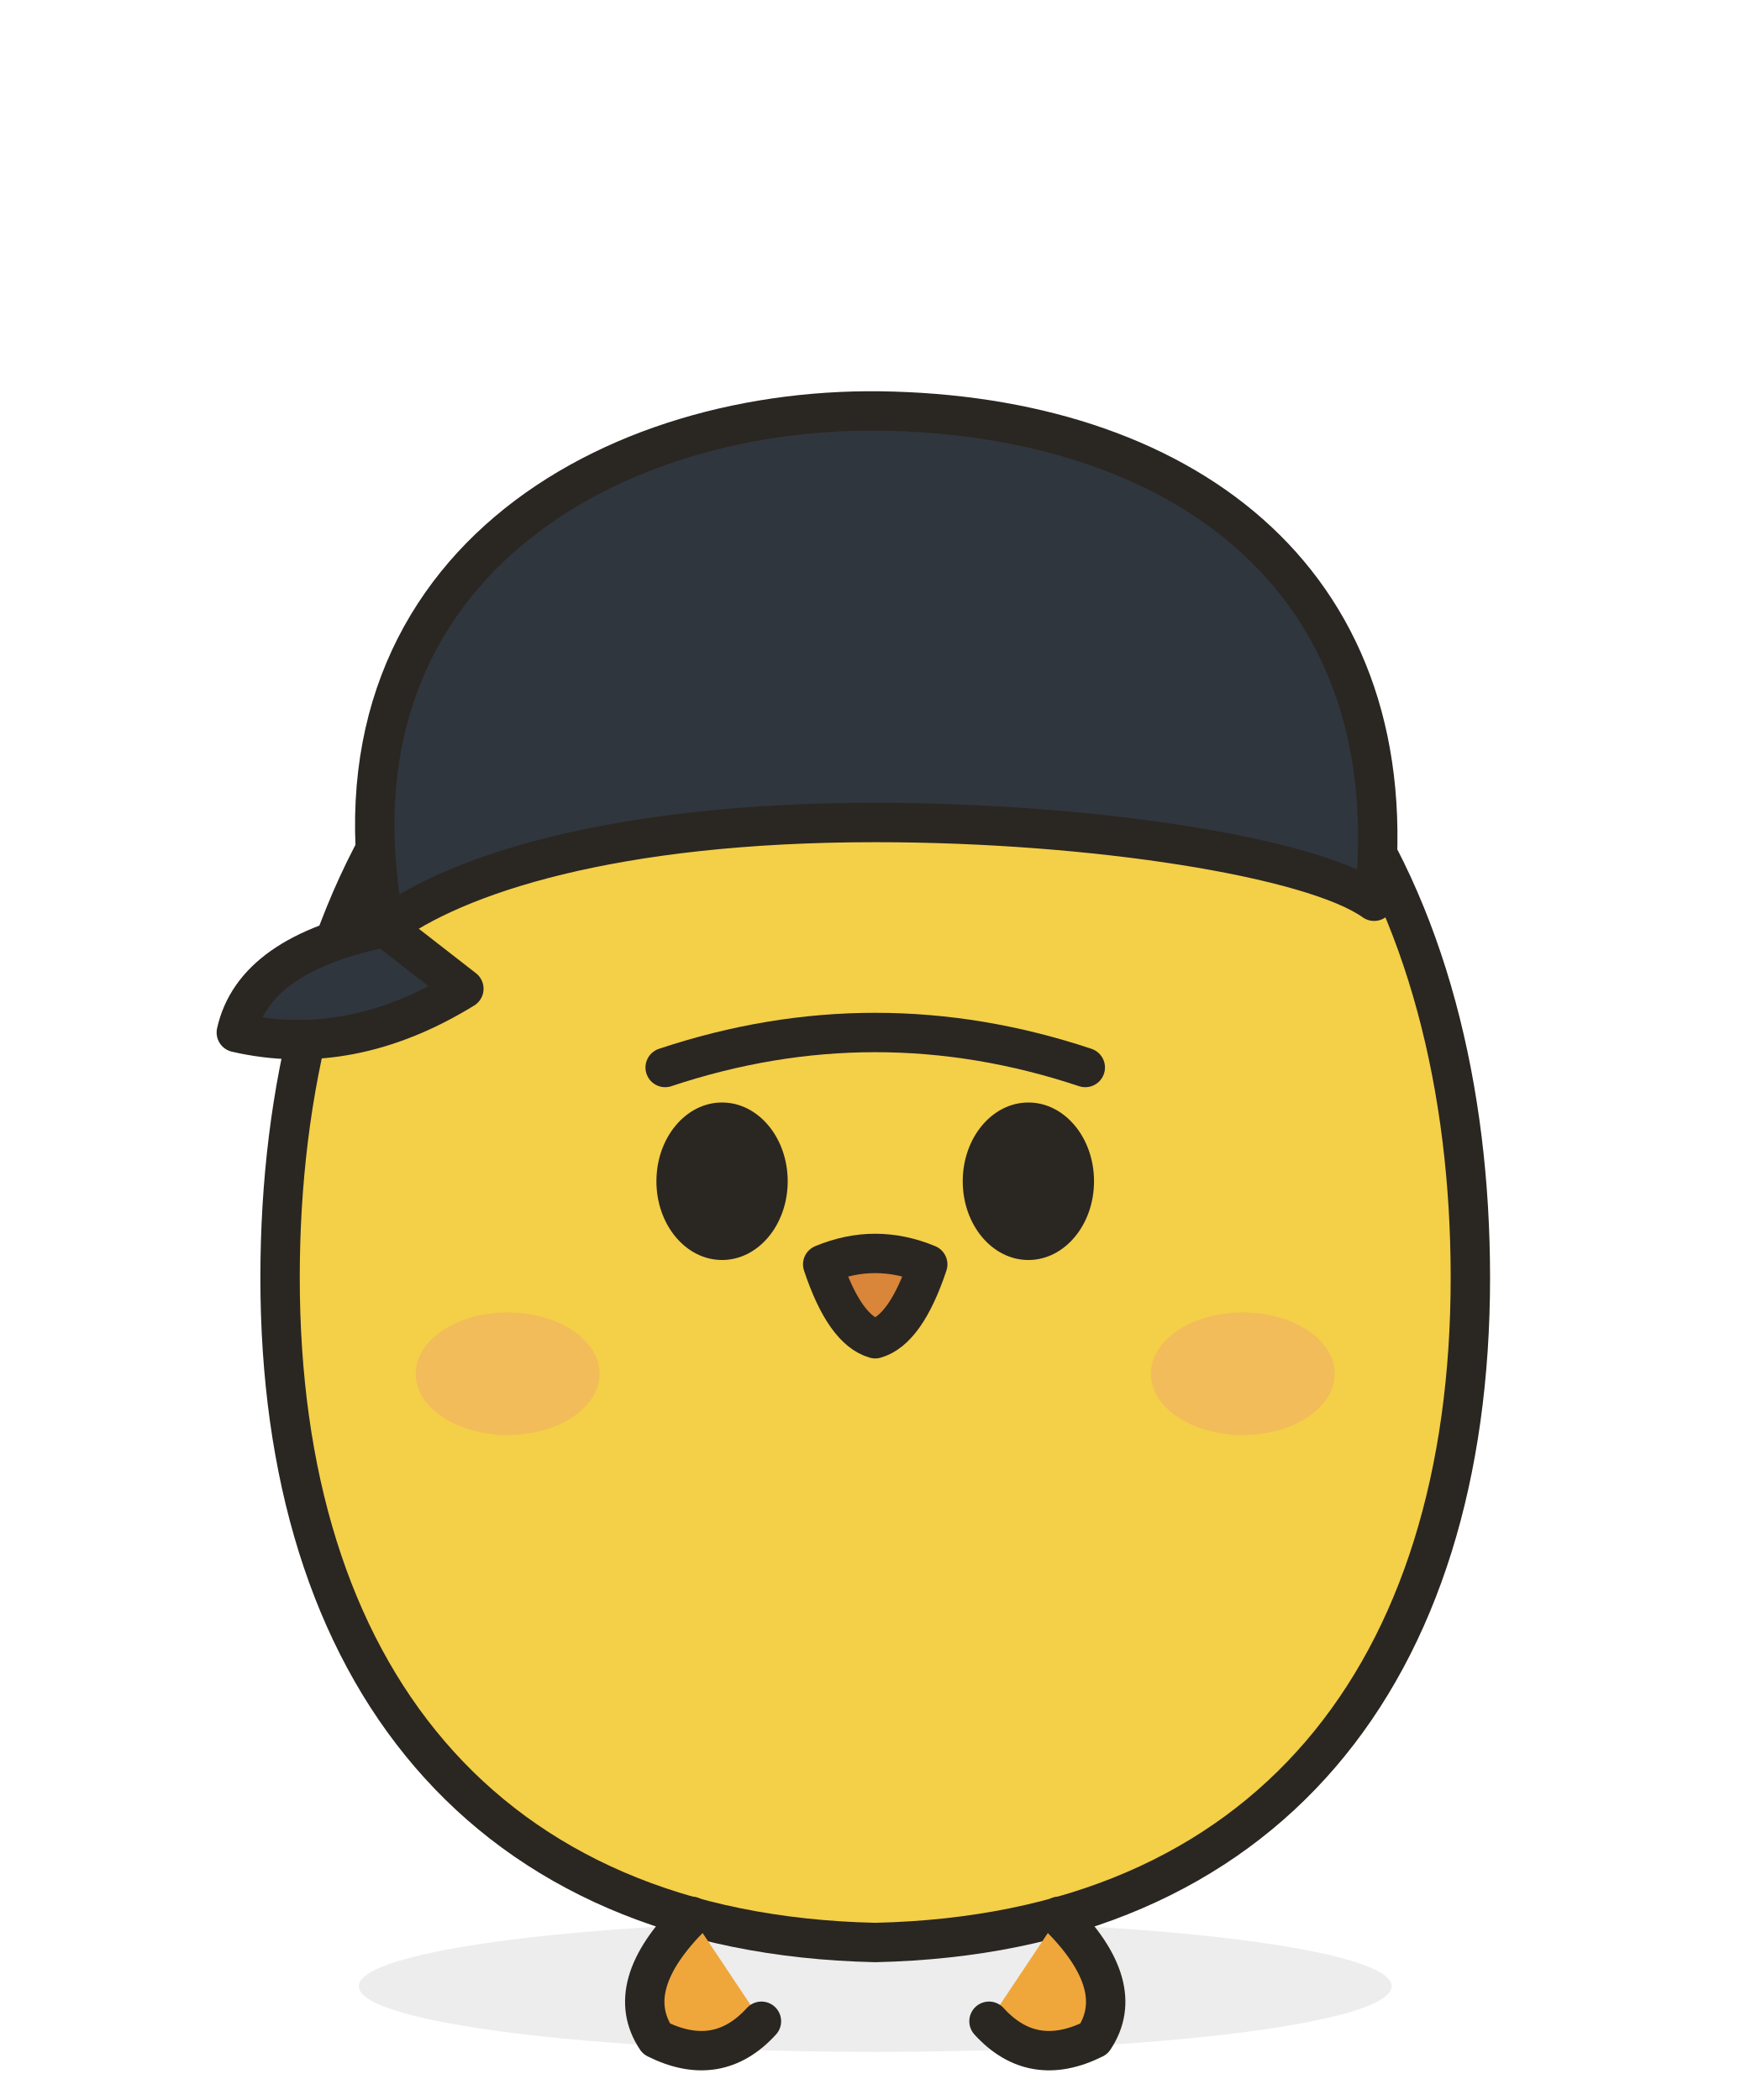
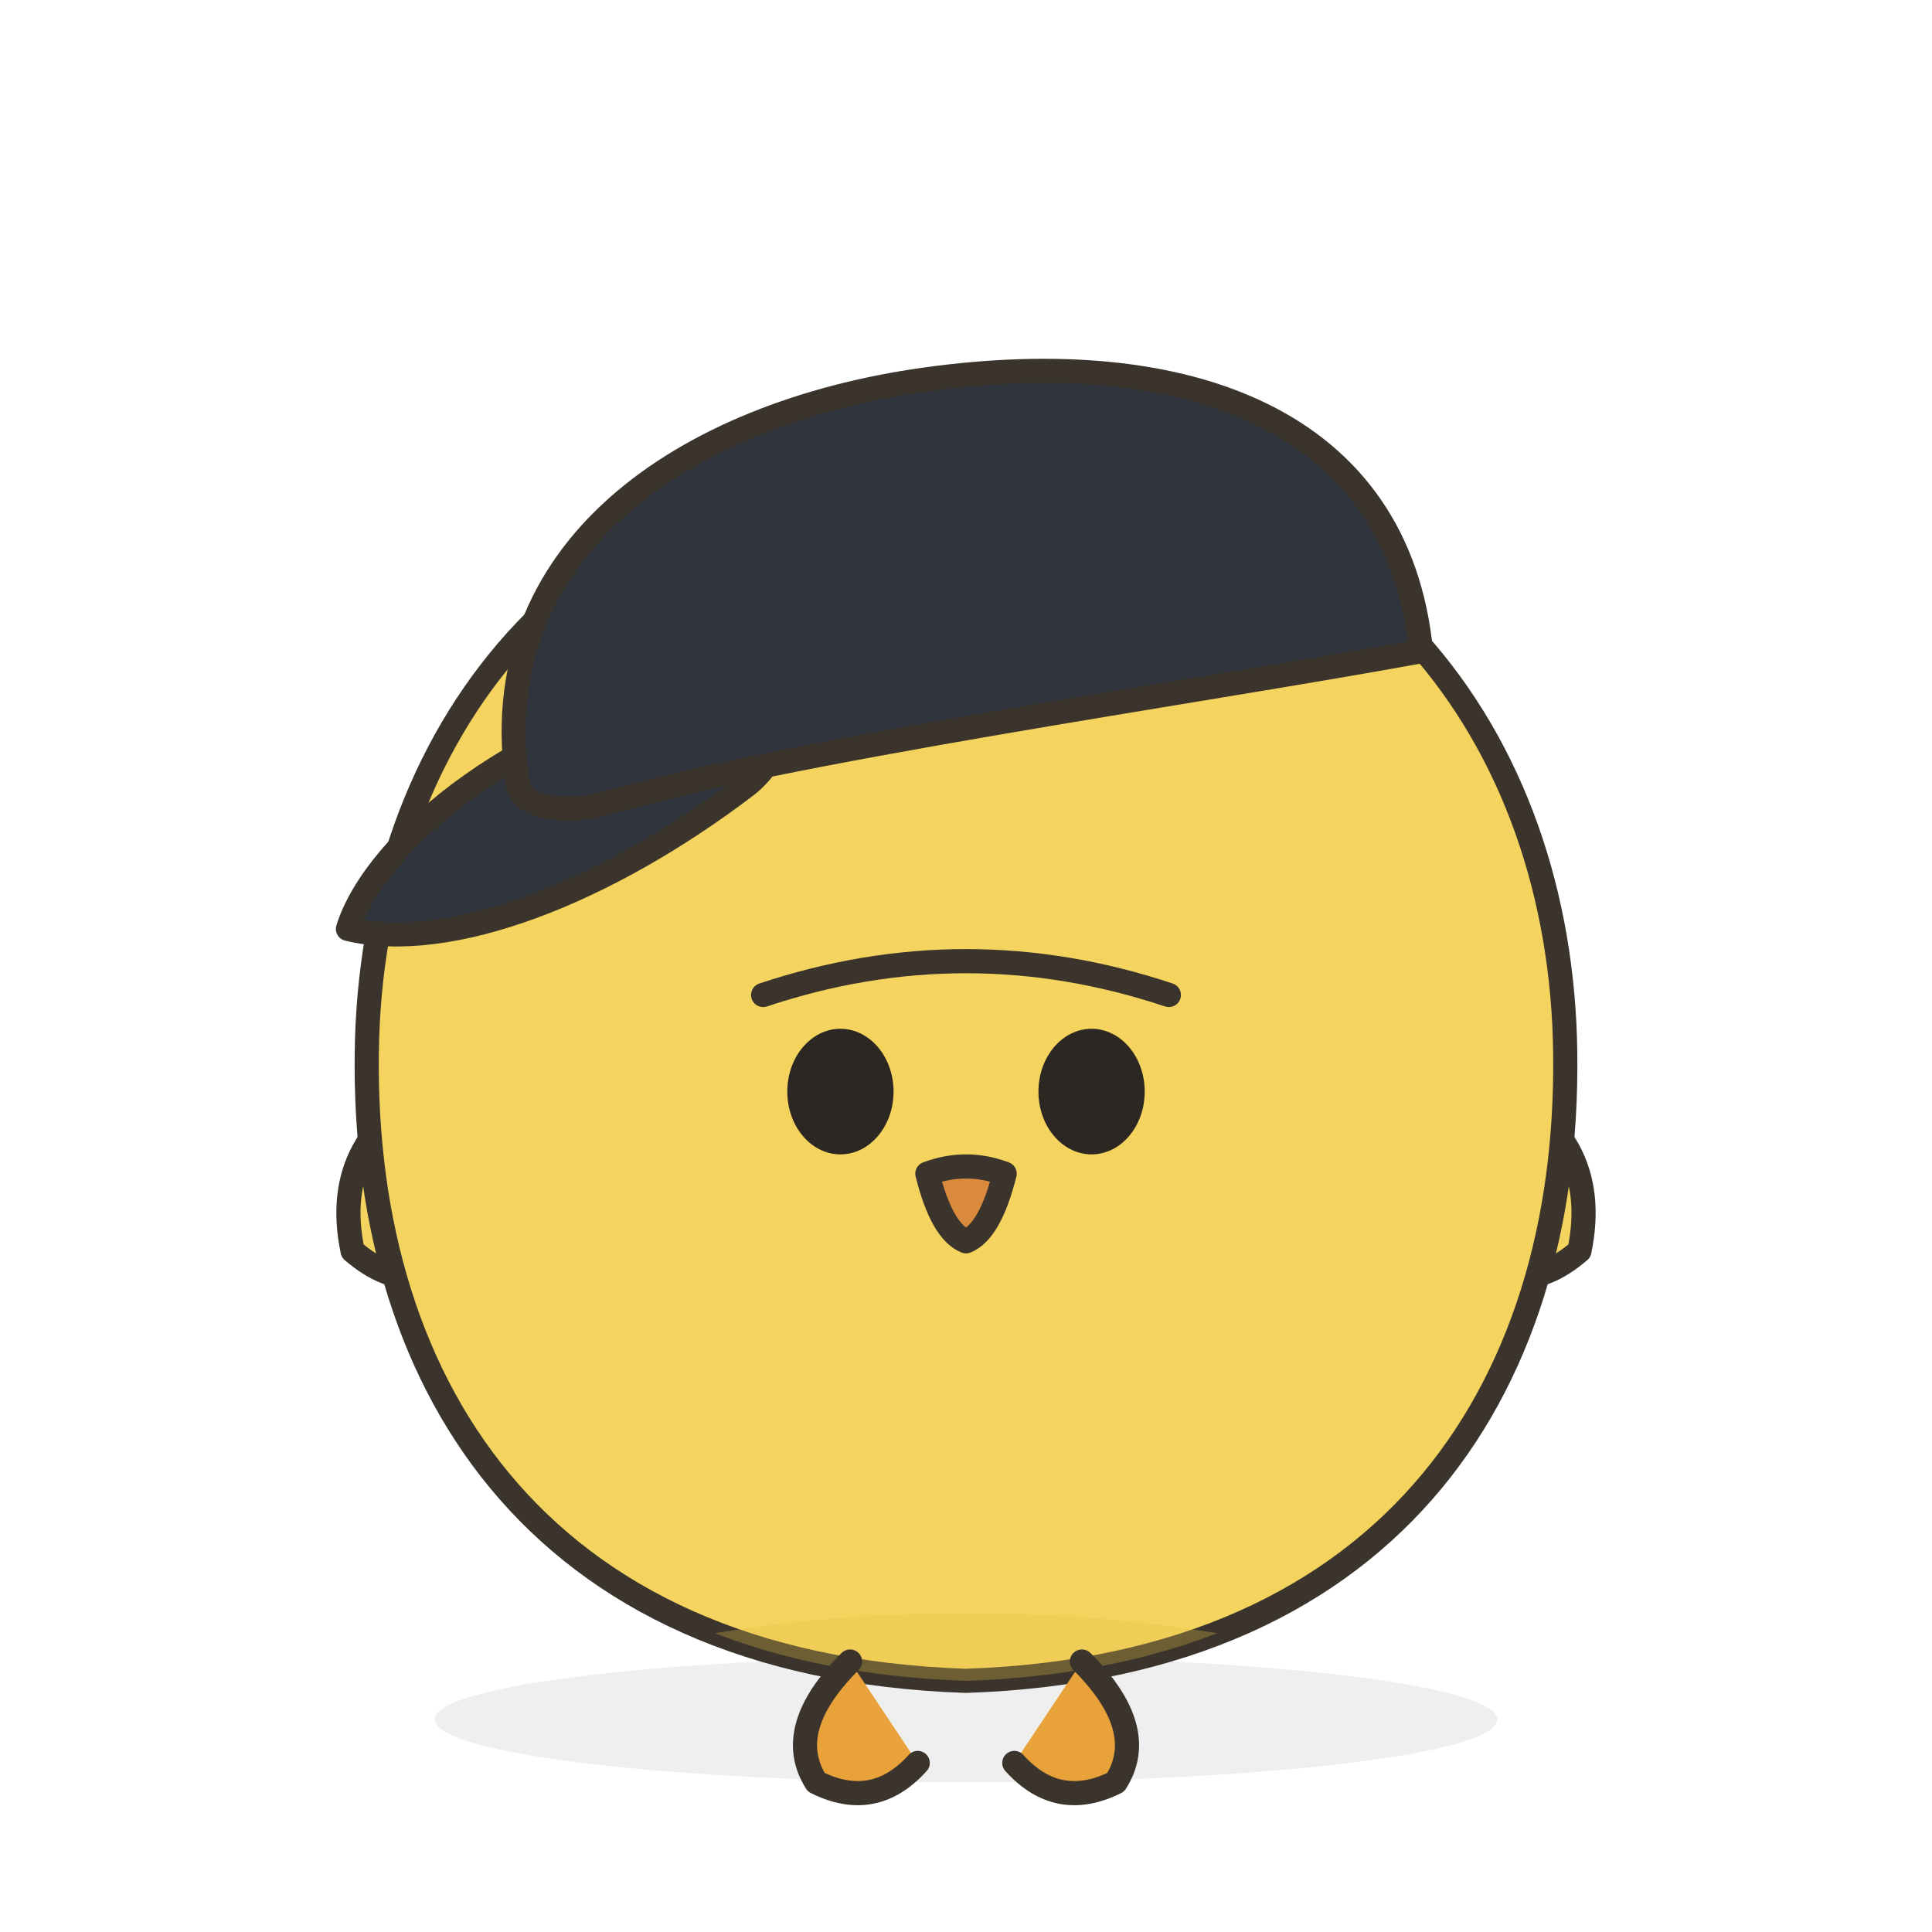
- <svg xmlns="http://www.w3.org/2000/svg" viewBox="0 0 400 480">
+ <svg xmlns="http://www.w3.org/2000/svg" viewBox="0 0 400 400">
  <defs>
    <style>
-       .out { fill: none; stroke: #2a2622; stroke-width: 9; stroke-linecap: round; stroke-linejoin: round; }
-       .body { fill: #f4cf48; }
-       .cap { fill: #30363d; }
-       .eye { fill: #2a2622; }
-       .beak { fill: #d9853a; }
-       .foot { fill: #efa63b; }
-       .cheek { fill: #f0a36e; opacity: 0.45; }
-       .shadow { fill: #00000012; }
+       .out  { fill: none; stroke: #3a342c; stroke-width: 5; stroke-linecap: round; stroke-linejoin: round; }
+       .body { fill: #f4d35e; }
+       .cap  { fill: #2f343c; }
+       .eye  { fill: #2c2722; }
+       .beak { fill: #d98a3c; }
+       .foot { fill: #e9a23a; }
+       .shadow { fill: #00000010; }
    </style>
+     <clipPath id="bodyclip">
+       <path d="M200 95 C120 95, 78 150, 76 215 C74 285, 110 345, 200 348 C290 345, 326 285, 324 215 C322 150, 280 95, 200 95 Z" />
+     </clipPath>
  </defs>
-   <ellipse class="shadow" cx="200" cy="454" rx="118" ry="15" />
-   <path class="body out" d="M200 128     C104 128, 64 206, 64 292     C64 382, 110 442, 200 444     C290 442, 336 382, 336 292     C336 206, 296 128, 200 128 Z" />
-   <path class="foot out" d="M158 438 q-16 16 -8 28 q14 7 24 -4" />
-   <path class="foot out" d="M242 438 q16 16 8 28 q-14 7 -24 -4" />
-   <ellipse class="cheek" cx="116" cy="314" rx="21" ry="14" />
-   <ellipse class="cheek" cx="284" cy="314" rx="21" ry="14" />
-   <path class="cap out" d="M88 212     C72 130, 140 92, 204 94     C272 96, 322 134, 314 206     C300 196, 250 188, 200 188     C140 188, 104 200, 88 212 Z" />
-   <path class="cap out" d="M88 212 q-30 6 -34 24 q26 6 52 -10 Z" />
-   <ellipse class="eye" cx="165" cy="270" rx="15" ry="18" />
-   <ellipse class="eye" cx="235" cy="270" rx="15" ry="18" />
-   <path d="M152 244 Q200 228 248 244" class="out" stroke-width="7" />
-   <path class="beak out" d="M188 289 Q200 284 212 289 Q207 304 200 306 Q193 304 188 289 Z" stroke-width="6" />
+   <ellipse class="shadow" cx="200" cy="356" rx="110" ry="13" />
+   <path class="body out" d="M92 224 q-24 11 -19 35 q14 12 25 -3 q5 -21 -6 -32 Z" />
+   <path class="body out" d="M308 224 q24 11 19 35 q-14 12 -25 -3 q-5 -21 6 -32 Z" />
+   <path class="body out" d="M200 95     C120 95, 78 150, 76 215     C74 285, 110 345, 200 348     C290 345, 326 285, 324 215     C322 150, 280 95, 200 95 Z" />
+   <g clip-path="url(#bodyclip)">
+     <ellipse cx="200" cy="392" rx="140" ry="58" fill="#e7bf45" opacity="0.30" />
+   </g>
+   <path class="foot out" d="M176 344 q-14 14 -7 25 q12 6 21 -4" />
+   <path class="foot out" d="M224 344 q14 14 7 25 q-12 6 -21 -4" />
+   <g transform="rotate(-8 200 140)">
+     <path class="cap out" d="M152 134 C108 135, 74 157, 66 174 C86 182, 120 174, 152 156 C162 150, 162 140, 152 134 Z" />
+     <path class="cap out" d="M105 150       C104 100, 150 78, 200 78       C255 78, 296 100, 294 148       C245 150, 160 150, 120 156       C112 156, 106 154, 105 150 Z" />
+   </g>
+   <path d="M158 206 Q200 192 242 206" class="out" stroke-width="5" />
+   <ellipse class="eye" cx="174" cy="226" rx="11" ry="13" />
+   <ellipse class="eye" cx="226" cy="226" rx="11" ry="13" />
+   <path class="beak out" d="M192 243 Q200 240 208 243 Q205 255 200 257 Q195 255 192 243 Z" stroke-width="4.5" />
</svg>
